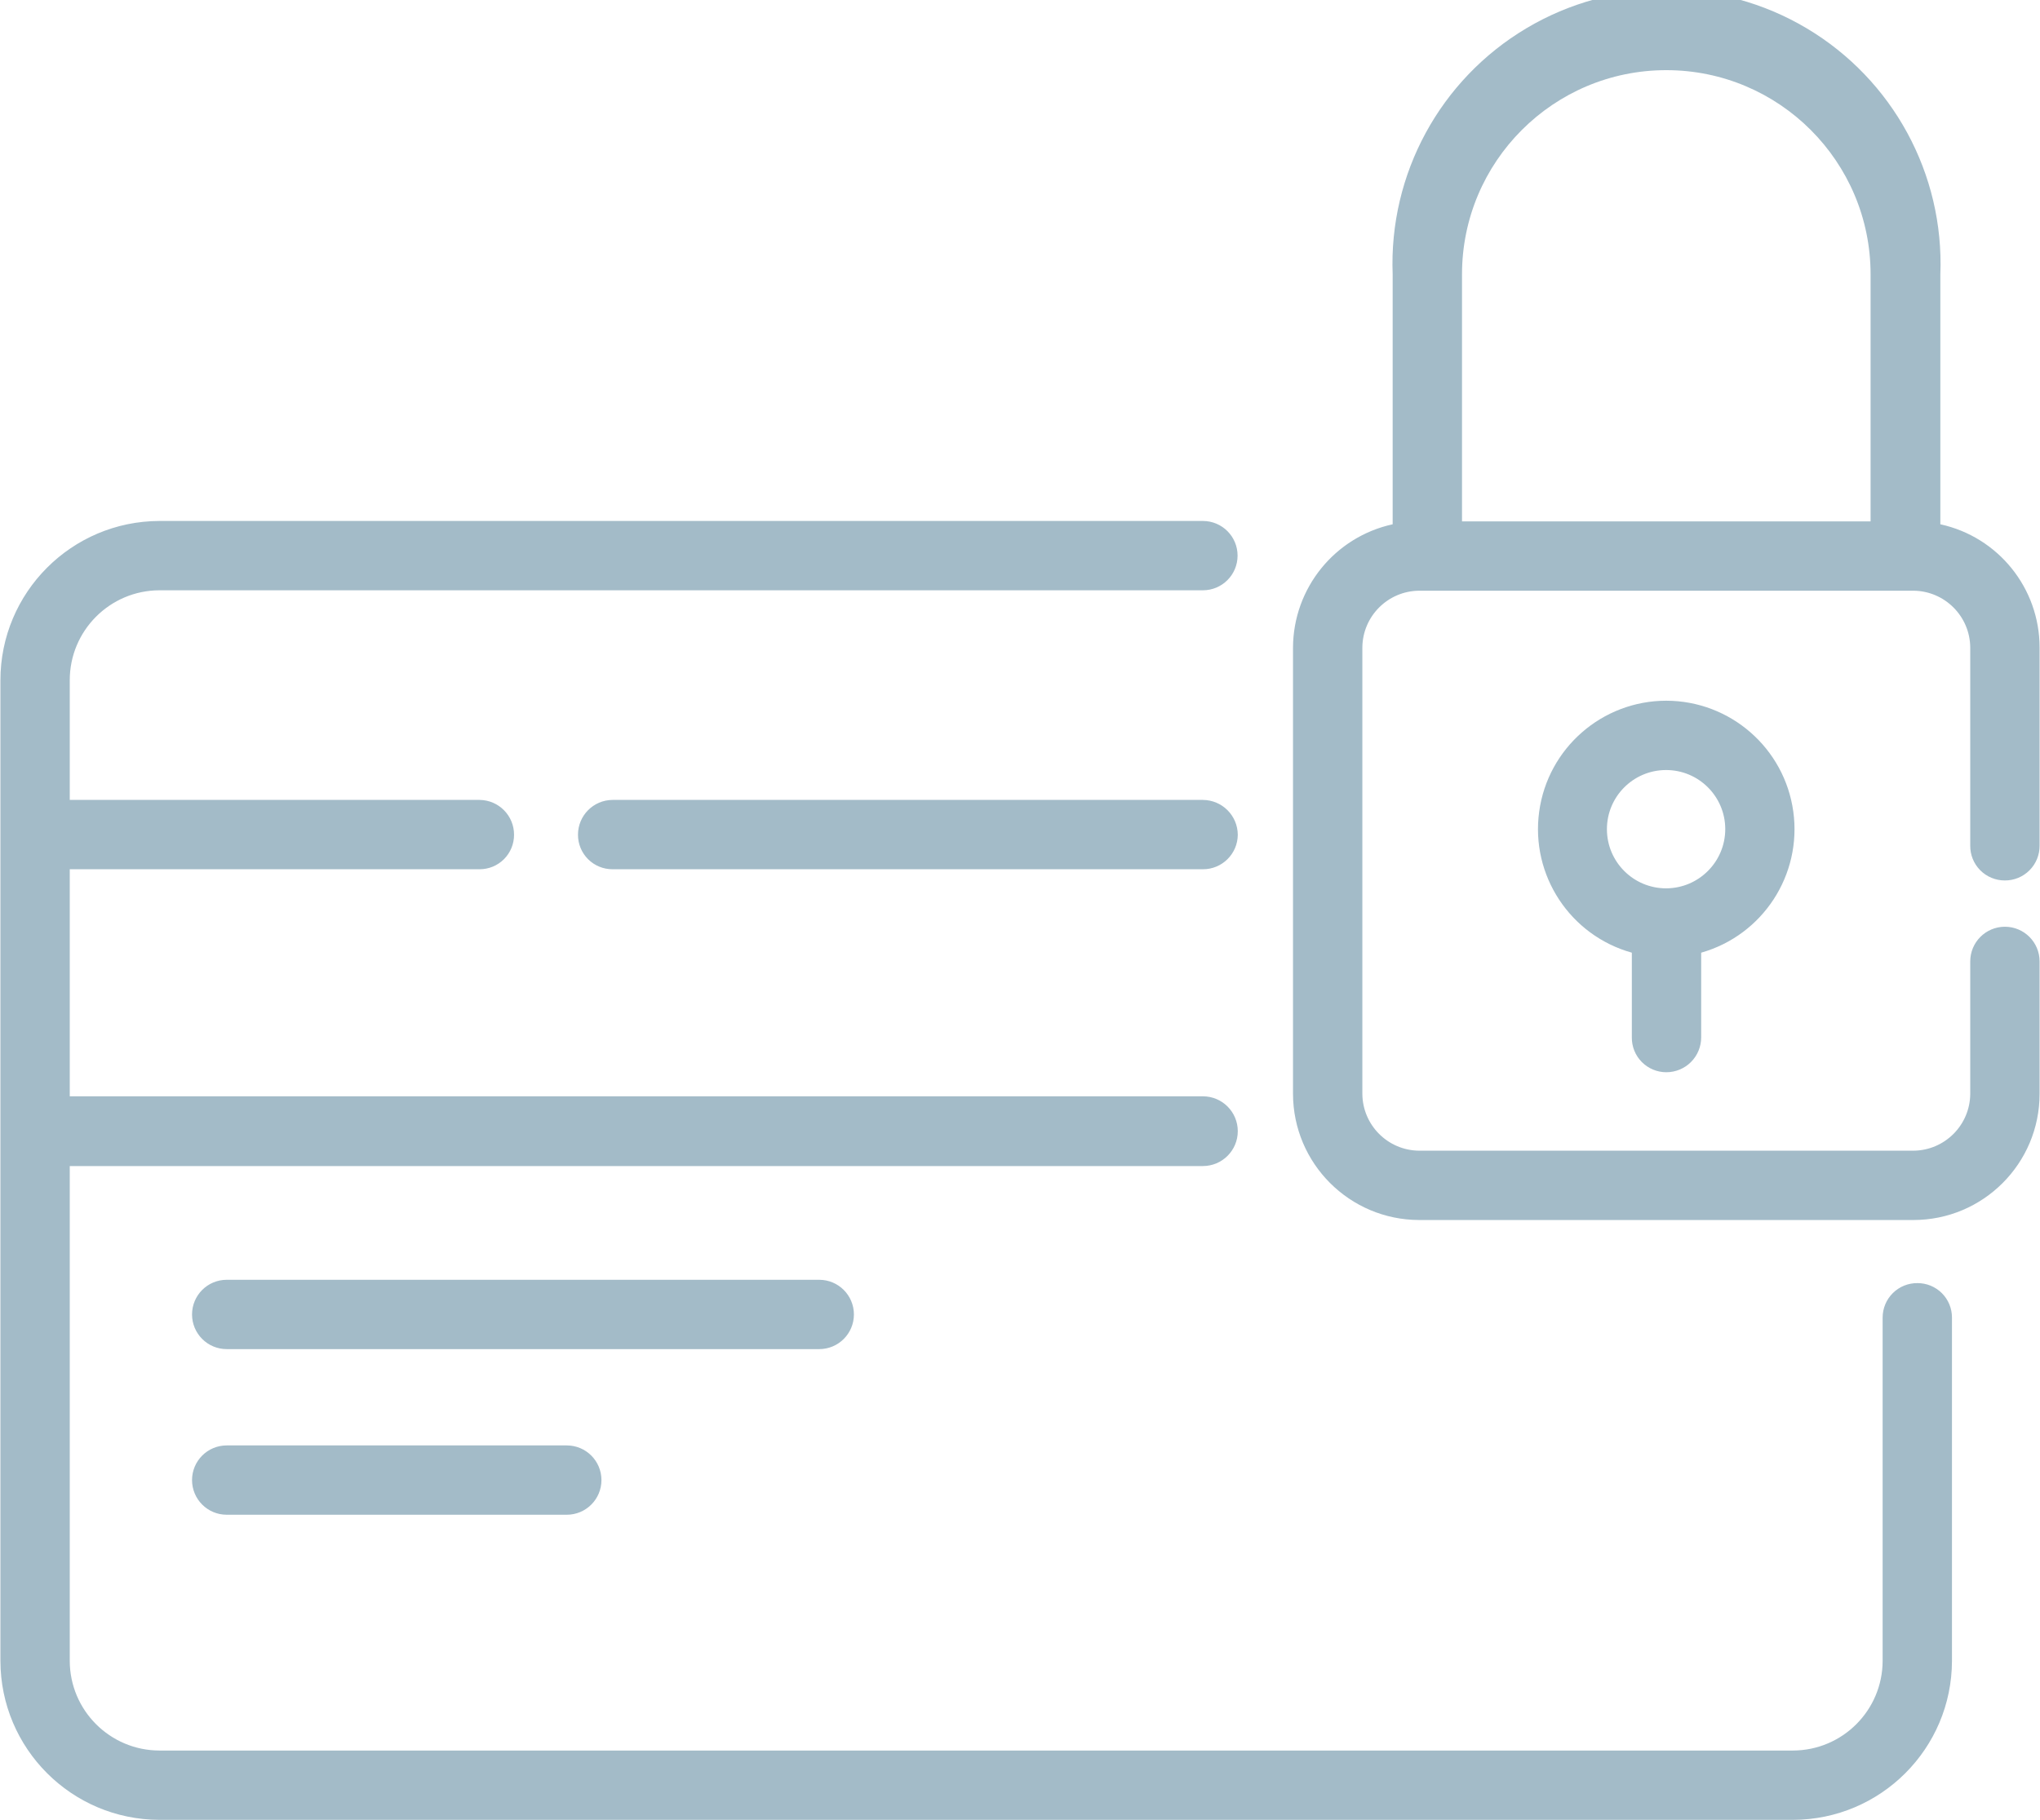
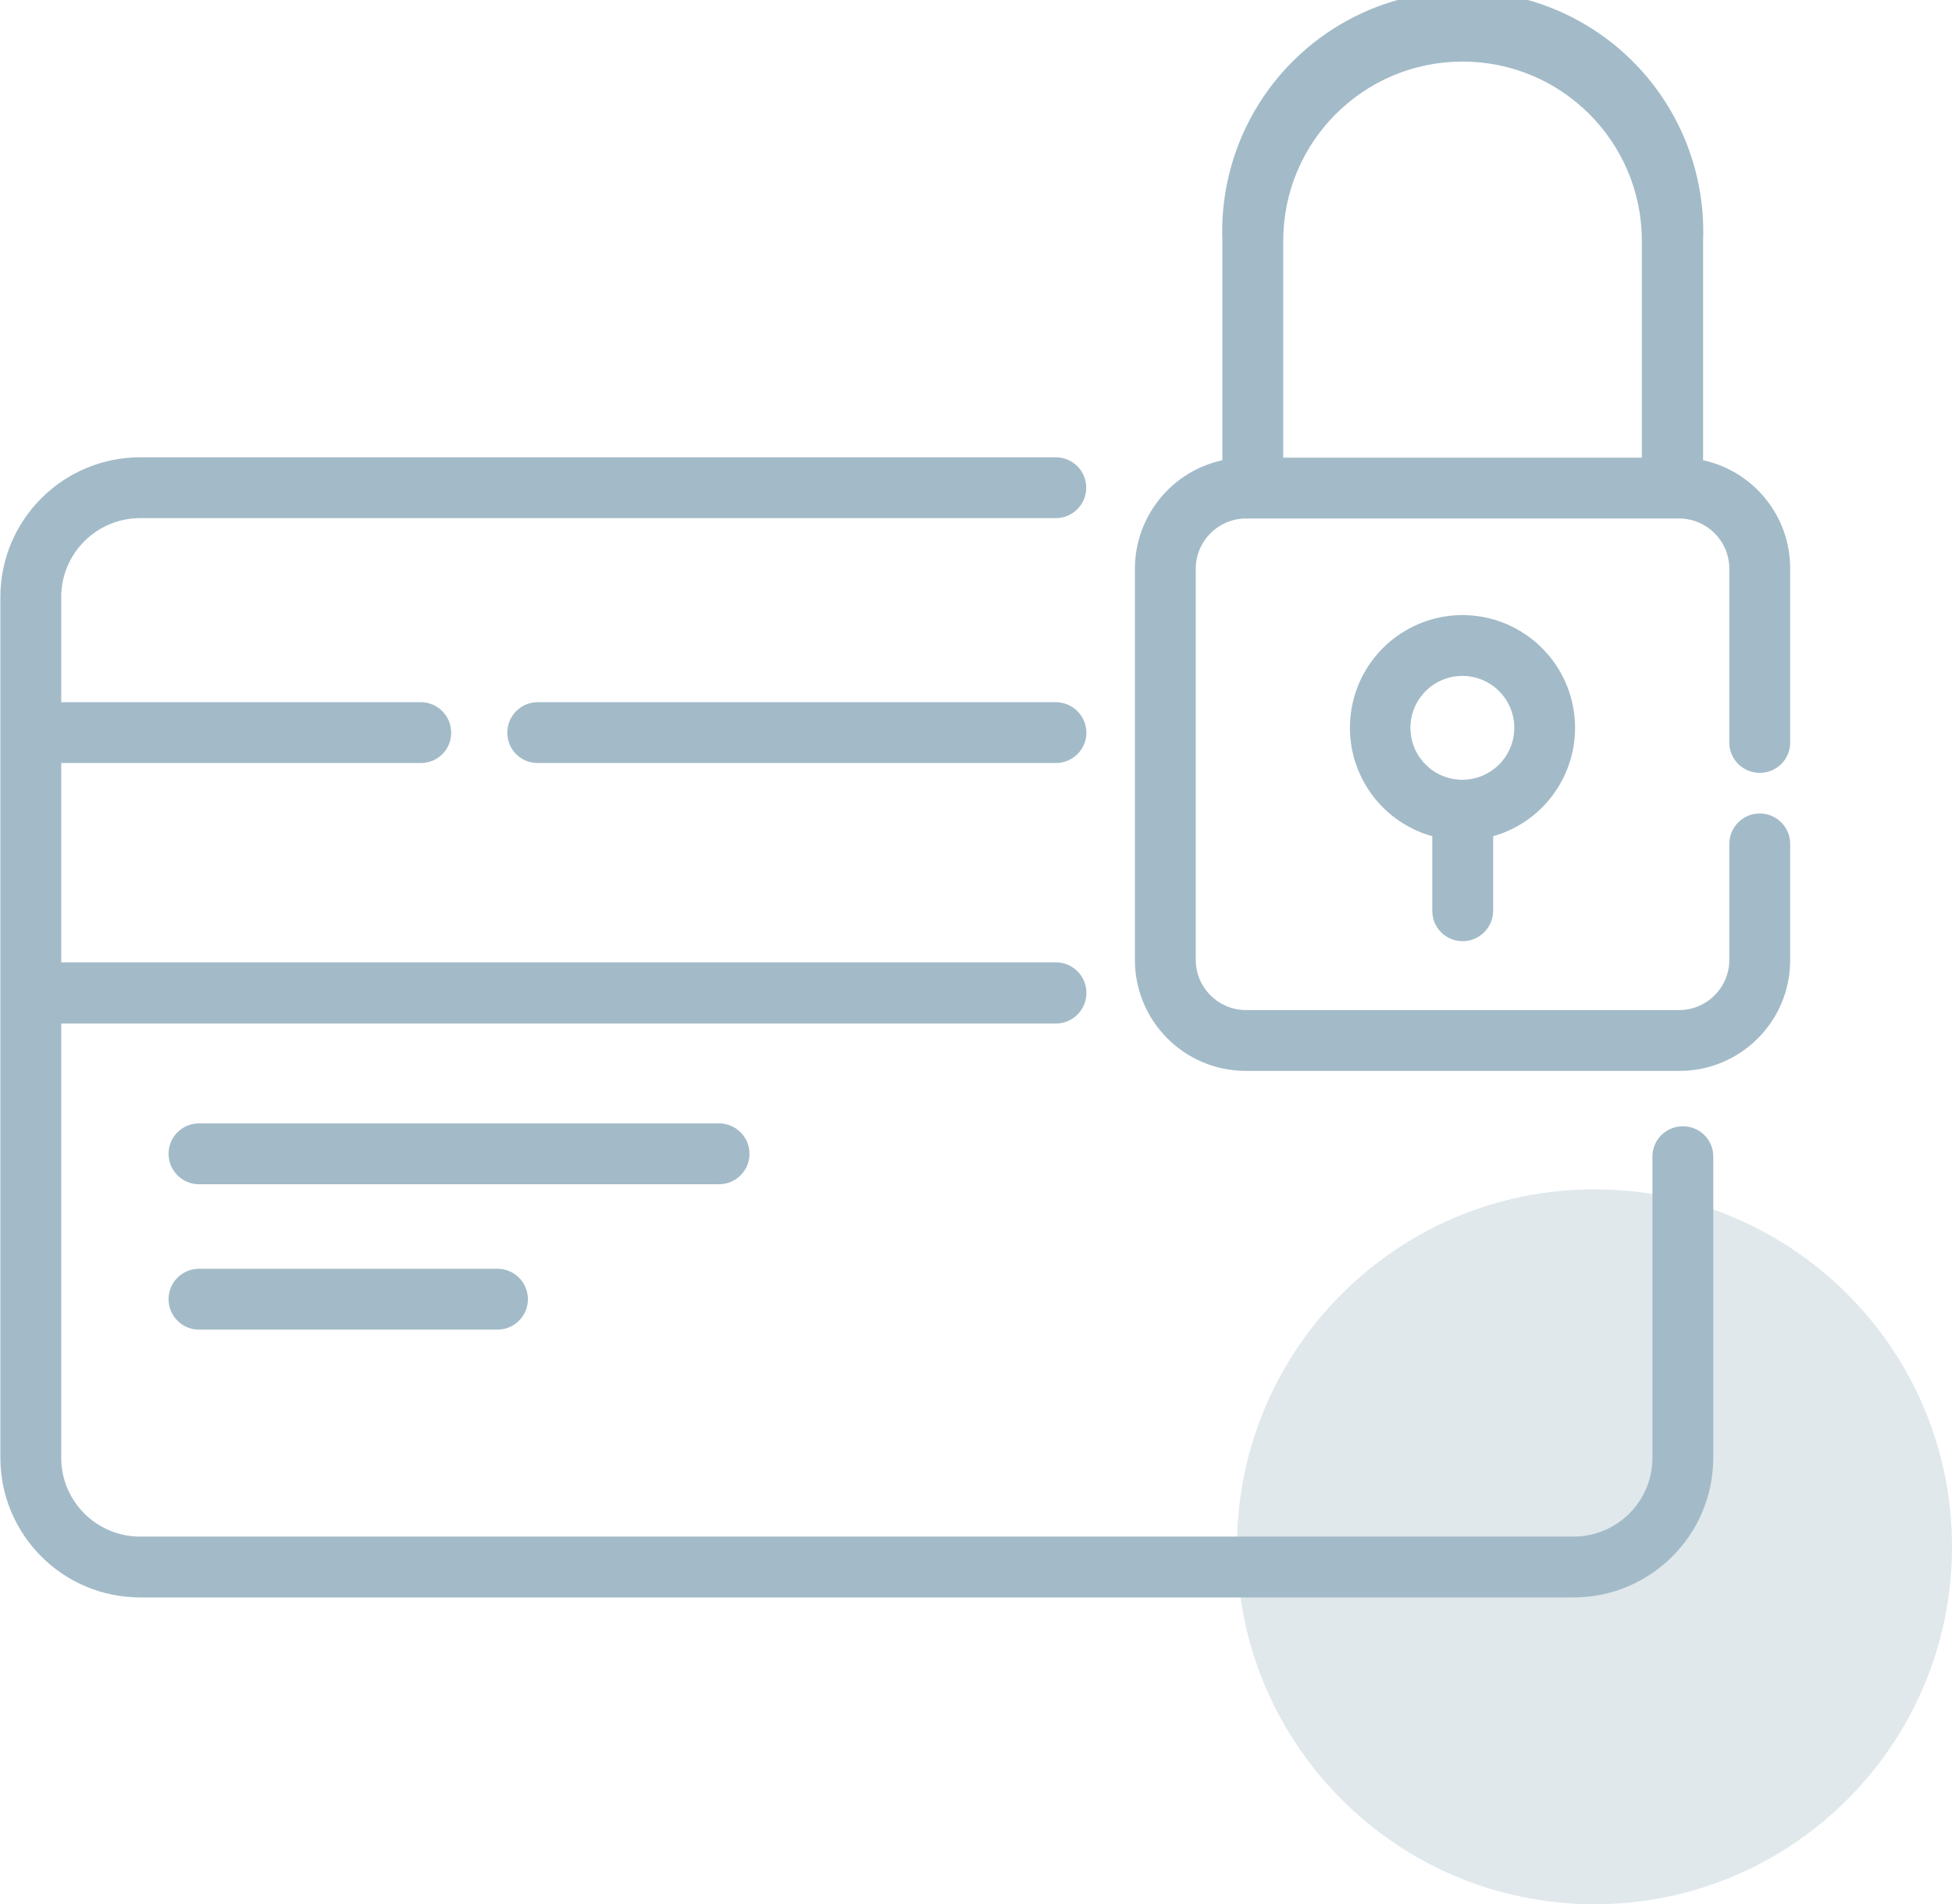
- <svg xmlns="http://www.w3.org/2000/svg" width="49.13" height="43.84" viewBox="0 0 49.13 43.84">
-   <path fill="#a3bbc8" fill-rule="evenodd" d="M1444.43,1042.32a0.83,0.83,0,0,0-.84.83v8.27a2.164,2.164,0,0,1-2.16,2.16h-39.34a2.164,2.164,0,0,1-2.16-2.16V1039.5h27.29a0.84,0.84,0,1,0,0-1.68h-27.29v-5.47h9.87a0.828,0.828,0,0,0,.83-0.83,0.837,0.837,0,0,0-.83-0.84h-9.87v-2.88a2.166,2.166,0,0,1,2.16-2.17h25.13a0.835,0.835,0,1,0,0-1.67h-25.13a3.839,3.839,0,0,0-3.83,3.84v23.62a3.837,3.837,0,0,0,3.83,3.83h39.34a3.837,3.837,0,0,0,3.83-3.83v-8.27A0.828,0.828,0,0,0,1444.43,1042.32Zm-17.21-11.64H1413a0.837,0.837,0,0,0-.83.84,0.828,0.828,0,0,0,.83.83h14.22a0.837,0.837,0,0,0,.84-0.83A0.845,0.845,0,0,0,1427.22,1030.68Zm-9.24,11.56h-14.27a0.835,0.835,0,0,0,0,1.67h14.27A0.835,0.835,0,1,0,1417.98,1042.24Zm-6.08,3.99h-8.19a0.835,0.835,0,0,0,0,1.67h8.19A0.835,0.835,0,0,0,1411.9,1046.23Zm34.63-13.61a0.832,0.832,0,0,0,.84-0.84v-4.77a3.038,3.038,0,0,0-2.39-2.97v-6.02a6.6,6.6,0,1,0-13.19,0v6.02a3.053,3.053,0,0,0-2.4,2.97v10.75a3.045,3.045,0,0,0,3.04,3.04h11.9a3.039,3.039,0,0,0,3.04-3.04v-3.19a0.835,0.835,0,0,0-1.67,0v3.19a1.379,1.379,0,0,1-1.37,1.37h-11.9a1.379,1.379,0,0,1-1.37-1.37v-10.75a1.379,1.379,0,0,1,1.37-1.37h11.9a1.379,1.379,0,0,1,1.37,1.37v4.77A0.83,0.83,0,0,0,1446.53,1032.62Zm-3.23-8.65h-9.84v-5.95a4.92,4.92,0,1,1,9.84,0v5.95h0Zm-4.92,4.32a3.092,3.092,0,0,0-.83,6.07v2.04a0.83,0.83,0,0,0,.83.84,0.839,0.839,0,0,0,.84-0.84v-2.04A3.094,3.094,0,0,0,1438.38,1028.29Zm0,4.52a1.425,1.425,0,1,1,1.42-1.43A1.428,1.428,0,0,1,1438.38,1032.81Z" transform="translate(-1398.25 -1011.41)" />
+ <svg xmlns="http://www.w3.org/2000/svg" width="53.56" height="52.25" viewBox="0 0 53.56 52.25">
+   <defs>
+     <style>
+       .cls-1, .cls-2 {
+         fill: #a3bbc8;
+       }
+ 
+       .cls-1 {
+         fill-rule: evenodd;
+       }
+ 
+       .cls-2 {
+         opacity: 0.34;
+       }
+     </style>
+   </defs>
+   <path id="credit-card" class="cls-1" d="M1444.43,1042.32a0.83,0.83,0,0,0-.84.83v8.27a2.164,2.164,0,0,1-2.16,2.16h-39.34a2.164,2.164,0,0,1-2.16-2.16V1039.5h27.29a0.84,0.84,0,1,0,0-1.68h-27.29v-5.47h9.87a0.828,0.828,0,0,0,.83-0.83,0.837,0.837,0,0,0-.83-0.84h-9.87v-2.88a2.166,2.166,0,0,1,2.16-2.17h25.13a0.835,0.835,0,1,0,0-1.67h-25.13a3.839,3.839,0,0,0-3.83,3.84v23.62a3.837,3.837,0,0,0,3.83,3.83h39.34a3.837,3.837,0,0,0,3.83-3.83v-8.27A0.828,0.828,0,0,0,1444.43,1042.32Zm-17.21-11.64H1413a0.837,0.837,0,0,0-.83.84,0.828,0.828,0,0,0,.83.83h14.22a0.837,0.837,0,0,0,.84-0.83A0.845,0.845,0,0,0,1427.22,1030.68Zm-9.24,11.56h-14.27a0.835,0.835,0,0,0,0,1.67h14.27A0.835,0.835,0,1,0,1417.98,1042.24Zm-6.08,3.99h-8.19a0.835,0.835,0,0,0,0,1.67h8.19A0.835,0.835,0,0,0,1411.9,1046.23Zm34.63-13.61a0.832,0.832,0,0,0,.84-0.84v-4.77a3.038,3.038,0,0,0-2.39-2.97v-6.02a6.6,6.6,0,1,0-13.19,0v6.02a3.053,3.053,0,0,0-2.4,2.97v10.75a3.045,3.045,0,0,0,3.04,3.04h11.9a3.039,3.039,0,0,0,3.04-3.04v-3.19a0.835,0.835,0,0,0-1.67,0v3.19a1.379,1.379,0,0,1-1.37,1.37h-11.9a1.379,1.379,0,0,1-1.37-1.37v-10.75a1.379,1.379,0,0,1,1.37-1.37h11.9a1.379,1.379,0,0,1,1.37,1.37v4.77A0.83,0.83,0,0,0,1446.53,1032.62Zm-3.23-8.65h-9.84v-5.95a4.92,4.92,0,1,1,9.84,0v5.95h0Zm-4.92,4.32a3.092,3.092,0,0,0-.83,6.07v2.04a0.83,0.83,0,0,0,.83.84,0.839,0.839,0,0,0,.84-0.84v-2.04A3.094,3.094,0,0,0,1438.38,1028.29Zm0,4.52a1.425,1.425,0,1,1,1.42-1.43A1.428,1.428,0,0,1,1438.38,1032.81Z" transform="translate(-1398.25 -1011.41)" />
+   <circle class="cls-2" cx="43.75" cy="42.45" r="9.81" />
</svg>
